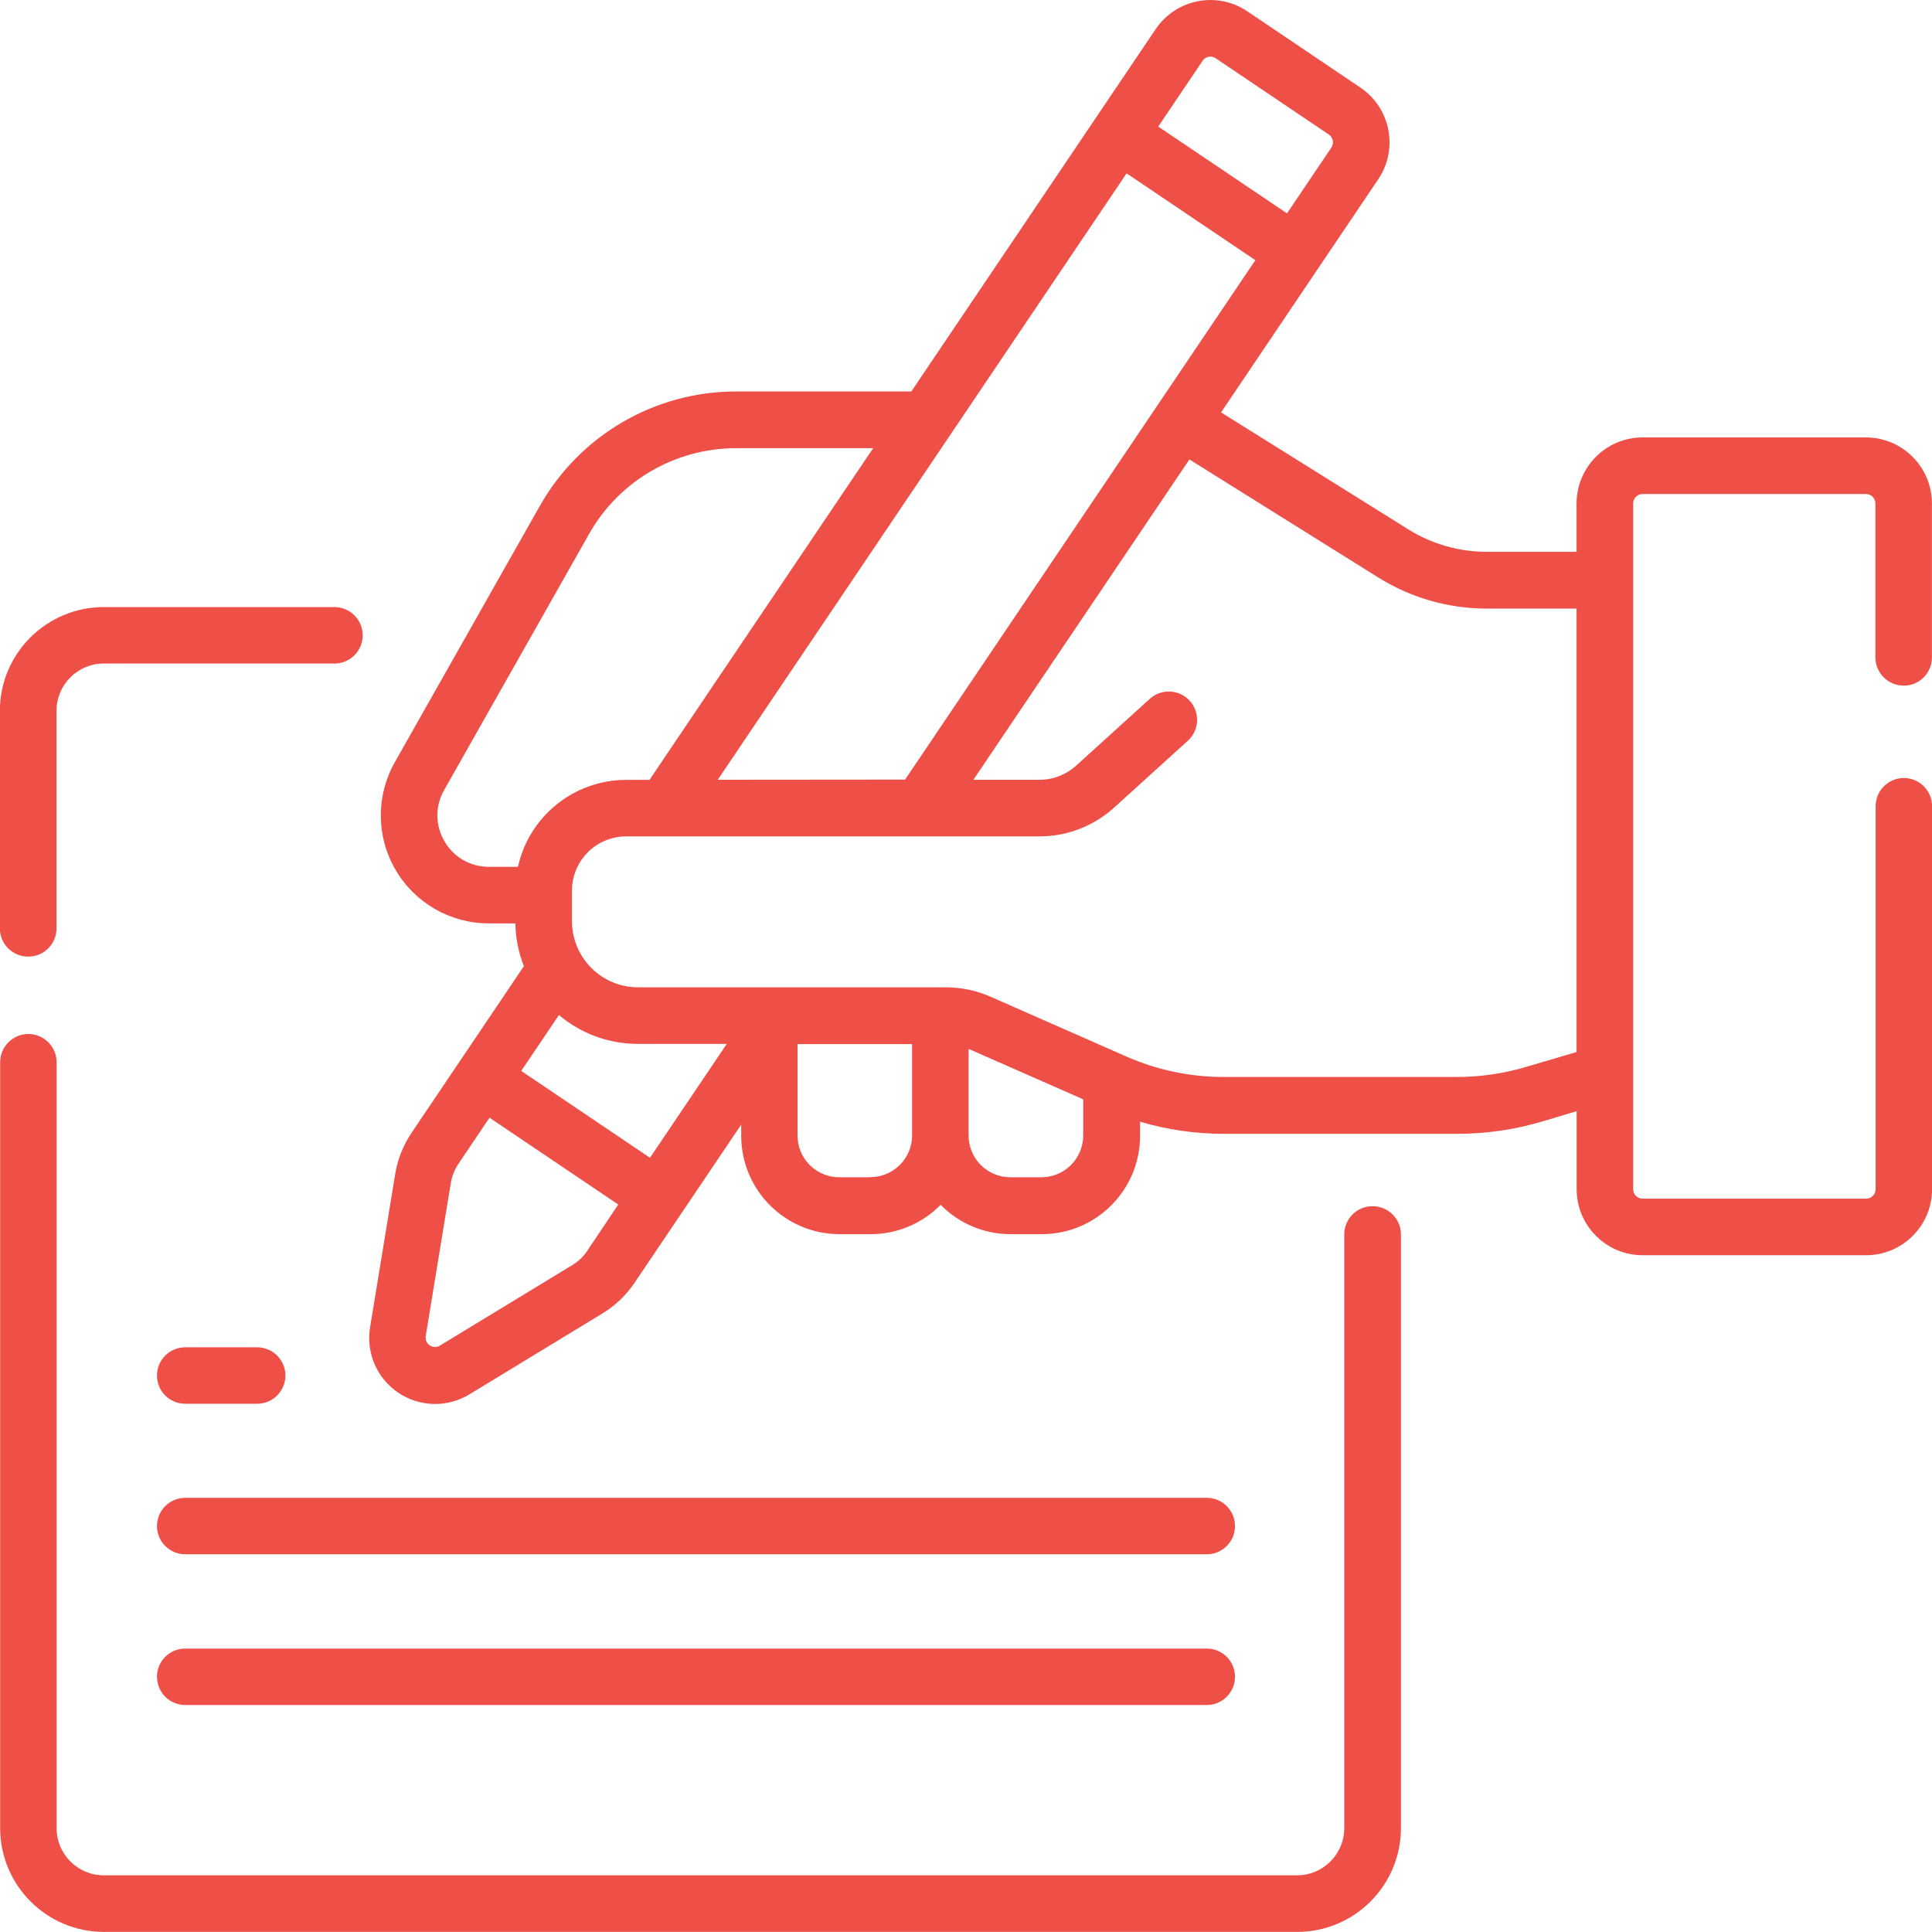
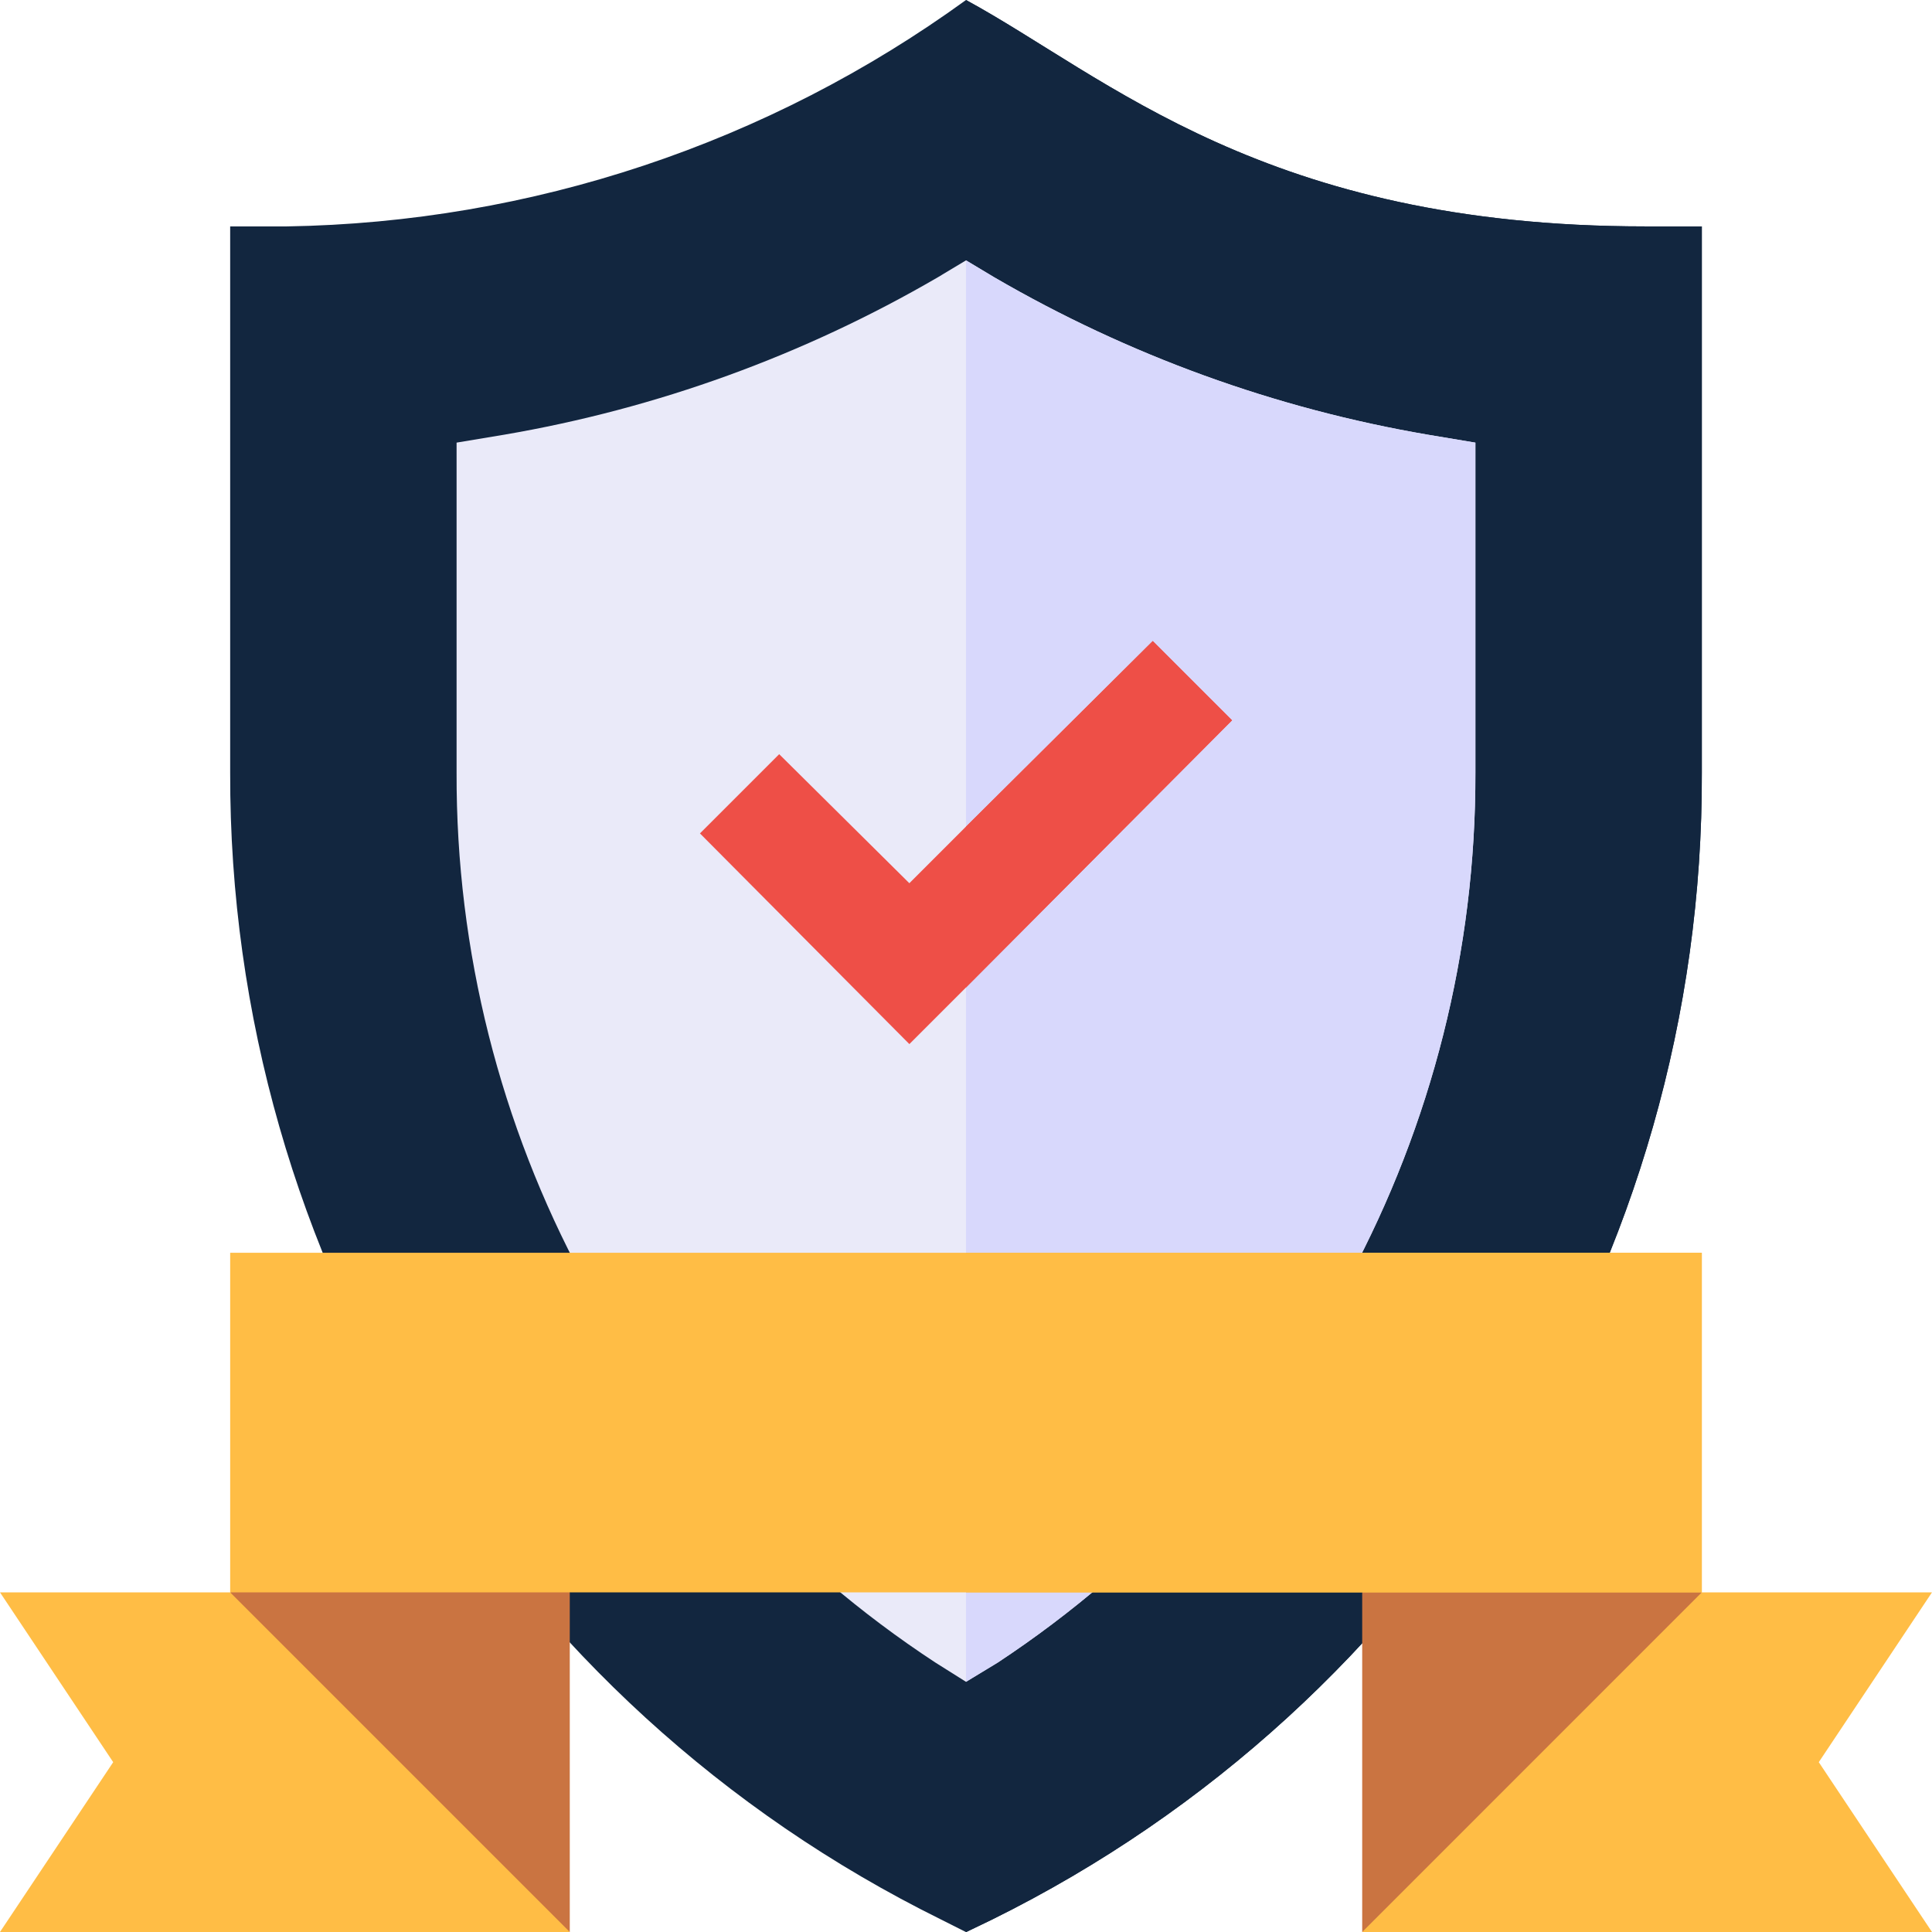
- <svg xmlns="http://www.w3.org/2000/svg" width="47.926" height="47.926" viewBox="0 0 47.926 47.926">
-   <g id="Grupo_1103052" data-name="Grupo 1103052" transform="translate(-0.003 0)">
-     <g id="Grupo_1103049" data-name="Grupo 1103049" transform="translate(0.003 0)">
-       <path id="Trazado_913207" data-name="Trazado 913207" d="M.705,169.519a.7.7,0,0,0,.7-.7v-5.4a1.171,1.171,0,0,1,1.17-1.17H8.3a.7.7,0,0,0,0-1.4H2.577A2.577,2.577,0,0,0,0,163.419v5.4a.7.7,0,0,0,.7.7Z" transform="translate(-0.003 -145.789)" fill="#ee4f47" />
-       <path id="Trazado_913208" data-name="Trazado 913208" d="M34.049,278.279a.7.7,0,0,0-.7.7v14.728a1.171,1.171,0,0,1-1.17,1.17H2.577a1.171,1.171,0,0,1-1.17-1.17v-19a.7.7,0,1,0-1.4,0v19a2.577,2.577,0,0,0,2.574,2.574h29.6a2.577,2.577,0,0,0,2.574-2.574V278.981A.7.7,0,0,0,34.049,278.279Z" transform="translate(-0.003 -248.357)" fill="#ee4f47" />
-       <path id="Trazado_913209" data-name="Trazado 913209" d="M135.907,17.009a.7.7,0,0,0,.7-.7V12.489a1.64,1.64,0,0,0-1.638-1.638H129.43a1.64,1.64,0,0,0-1.638,1.638v1.2h-2.226a3.676,3.676,0,0,1-1.951-.559l-4.642-2.9,2.407-3.57h0l1.492-2.213a1.638,1.638,0,0,0-.442-2.274L119.625.281a1.638,1.638,0,0,0-2.274.442L111.29,9.711h-4.354a5.591,5.591,0,0,0-4.858,2.833l-3.6,6.362a2.679,2.679,0,0,0,2.331,4h.659a3.022,3.022,0,0,0,.211,1.061L98.893,28.1a2.592,2.592,0,0,0-.406,1.022l-.623,3.8a1.635,1.635,0,0,0,2.468,1.664l3.288-2a2.557,2.557,0,0,0,.8-.759l2.65-3.93v.281a2.44,2.44,0,0,0,2.437,2.437h.775a2.43,2.43,0,0,0,1.735-.728,2.43,2.43,0,0,0,1.735.728h.775a2.44,2.44,0,0,0,2.437-2.437v-.352a7.369,7.369,0,0,0,2.085.3h5.784a7.406,7.406,0,0,0,2.127-.312l.834-.25V29.5a1.64,1.64,0,0,0,1.638,1.638h5.541a1.64,1.64,0,0,0,1.638-1.638v-9.5a.7.7,0,1,0-1.4,0v9.5a.234.234,0,0,1-.234.234H129.43a.234.234,0,0,1-.234-.234V12.489a.234.234,0,0,1,.234-.234h5.541a.234.234,0,0,1,.234.234v3.818a.7.7,0,0,0,.7.7Zm-29.419,2.334L116.63,4.3l3.194,2.154-8.689,12.885ZM118.515,1.508a.234.234,0,0,1,.325-.063l2.806,1.892a.234.234,0,0,1,.063.325l-1.1,1.631L117.415,3.14ZM99.707,20.867A1.263,1.263,0,0,1,99.7,19.6l3.6-6.362a4.185,4.185,0,0,1,3.636-2.12h3.407l-5.548,8.228h-.581a2.751,2.751,0,0,0-2.682,2.157h-.723A1.263,1.263,0,0,1,99.707,20.867Zm5.1,7.853-3.194-2.154.935-1.387a3.028,3.028,0,0,0,1.957.716h2.207Zm-1.56,2.314a1.161,1.161,0,0,1-.362.345l-3.288,2a.234.234,0,0,1-.353-.238l.623-3.8a1.18,1.18,0,0,1,.184-.465l.775-1.15,3.194,2.154Zm7.026-1.83H109.5a1.035,1.035,0,0,1-1.033-1.033V25.9h2.842V28.17A1.035,1.035,0,0,1,110.278,29.2Zm4.246,0h-.775a1.035,1.035,0,0,1-1.033-1.033V26.019l2.842,1.251v.9a1.035,1.035,0,0,1-1.033,1.033Zm12.03-2.741a6,6,0,0,1-1.724.253h-5.784a5.974,5.974,0,0,1-2.421-.509l-3.363-1.481a2.75,2.75,0,0,0-1.114-.234H104.51a1.64,1.64,0,0,1-1.638-1.638v-.764a1.344,1.344,0,0,1,1.342-1.342h10.253a2.757,2.757,0,0,0,1.855-.716l1.826-1.656a.7.7,0,0,0-.943-1.04l-1.826,1.656a1.355,1.355,0,0,1-.912.352h-1.638l5.359-7.947,4.683,2.927a5.08,5.08,0,0,0,2.695.773h2.226v11Z" transform="translate(-88.683 0)" fill="#ee4f47" />
-       <path id="Trazado_913210" data-name="Trazado 913210" d="M42.285,358.41h1.786a.7.7,0,0,0,0-1.4H42.285a.7.7,0,1,0,0,1.4Z" transform="translate(-37.691 -323.588)" fill="#ee4f47" />
-       <path id="Trazado_913211" data-name="Trazado 913211" d="M67.627,396.946H42.285a.7.7,0,1,0,0,1.4H67.627a.7.7,0,1,0,0-1.4Z" transform="translate(-37.691 -359.79)" fill="#ee4f47" />
-       <path id="Trazado_913212" data-name="Trazado 913212" d="M67.627,436.887H42.285a.7.7,0,1,0,0,1.4H67.627a.7.7,0,1,0,0-1.4Z" transform="translate(-37.691 -395.992)" fill="#ee4f47" />
-     </g>
+ <svg xmlns="http://www.w3.org/2000/svg" width="77.029" height="77.029" viewBox="0 0 77.029 77.029">
+   <g id="Grupo_1103423" data-name="Grupo 1103423" transform="translate(0 0)">
+     <path id="Trazado_913526" data-name="Trazado 913526" d="M117.418,9.027c-15.165,0-21.439-5.958-27.08-9.027a47.4,47.4,0,0,1-27.08,9.027H61V30.8A50.857,50.857,0,0,0,89.344,76.532l.993.5,1.038-.5a50.816,50.816,0,0,0,28.3-45.736V9.027Zm0,0" transform="translate(-51.823 0)" fill="#12263f" />
+     <path id="Trazado_913527" data-name="Trazado 913527" d="M285.337,9.027V30.8a50.816,50.816,0,0,1-28.3,45.736l-1.038.5V0c5.642,3.069,11.915,9.027,27.08,9.027Zm0,0" transform="translate(-217.485 0)" fill="#12263f" />
+     <path id="Trazado_913528" data-name="Trazado 913528" d="M159.726,75.95a51.691,51.691,0,0,1-17.287-6.274L141.311,69l-1.128.677A51.691,51.691,0,0,1,122.9,75.95l-1.9.316V89.415a42.265,42.265,0,0,0,19.091,35.491l1.219.767,1.264-.767a42.391,42.391,0,0,0,19.046-35.491V76.267Zm0,0" transform="translate(-102.796 -58.619)" fill="#eaeaf9" />
+     <path id="Trazado_913529" data-name="Trazado 913529" d="M276.31,76.267V89.416a42.392,42.392,0,0,1-19.046,35.491l-1.264.767V69l1.128.677a51.692,51.692,0,0,0,17.287,6.274Zm0,0" transform="translate(-217.485 -58.619)" fill="#d8d8fc" />
+     <path id="Trazado_913530" data-name="Trazado 913530" d="M206.713,173.057l-10.607,10.652-2.257,2.257-8.35-8.4,3.159-3.159,5.19,5.145,2.257-2.257,7.447-7.4Zm0,0" transform="translate(-157.592 -144.338)" fill="#ee4f47" />
+     <path id="Trazado_913531" data-name="Trazado 913531" d="M0,422l4.513,6.77L0,435.54H22.717L16.794,425.1,9.177,422Zm0,0" transform="translate(0 -358.512)" fill="#ffbd45" />
+     <path id="Trazado_913532" data-name="Trazado 913532" d="M61,396.513l13.54,13.54v-13.54L69.839,392Zm0,0" transform="translate(-51.823 -333.025)" fill="#ca7441" />
+     <path id="Trazado_913533" data-name="Trazado 913533" d="M383.717,422l-4.513,6.77,4.513,6.77H361l6.864-11.378L374.54,422Zm0,0" transform="translate(-306.689 -358.512)" fill="#ffbd45" />
+     <path id="Trazado_913534" data-name="Trazado 913534" d="M374.54,396.513,361,410.054v-13.54L367.018,392Zm0,0" transform="translate(-306.689 -333.025)" fill="#ca7441" />
+     <path id="Trazado_913535" data-name="Trazado 913535" d="M266.607,173.057,256,183.709V177.3l7.447-7.4Zm0,0" transform="translate(-217.486 -144.338)" fill="#ee4f47" />
+     <path id="Trazado_913536" data-name="Trazado 913536" d="M61,332h58.674v13.54H61Zm0,0" transform="translate(-51.823 -282.052)" fill="#ffbd45" />
+     <path id="Trazado_913537" data-name="Trazado 913537" d="M256,332h29.337v13.54H256Zm0,0" transform="translate(-217.486 -282.052)" fill="#ffbd45" />
  </g>
</svg>
